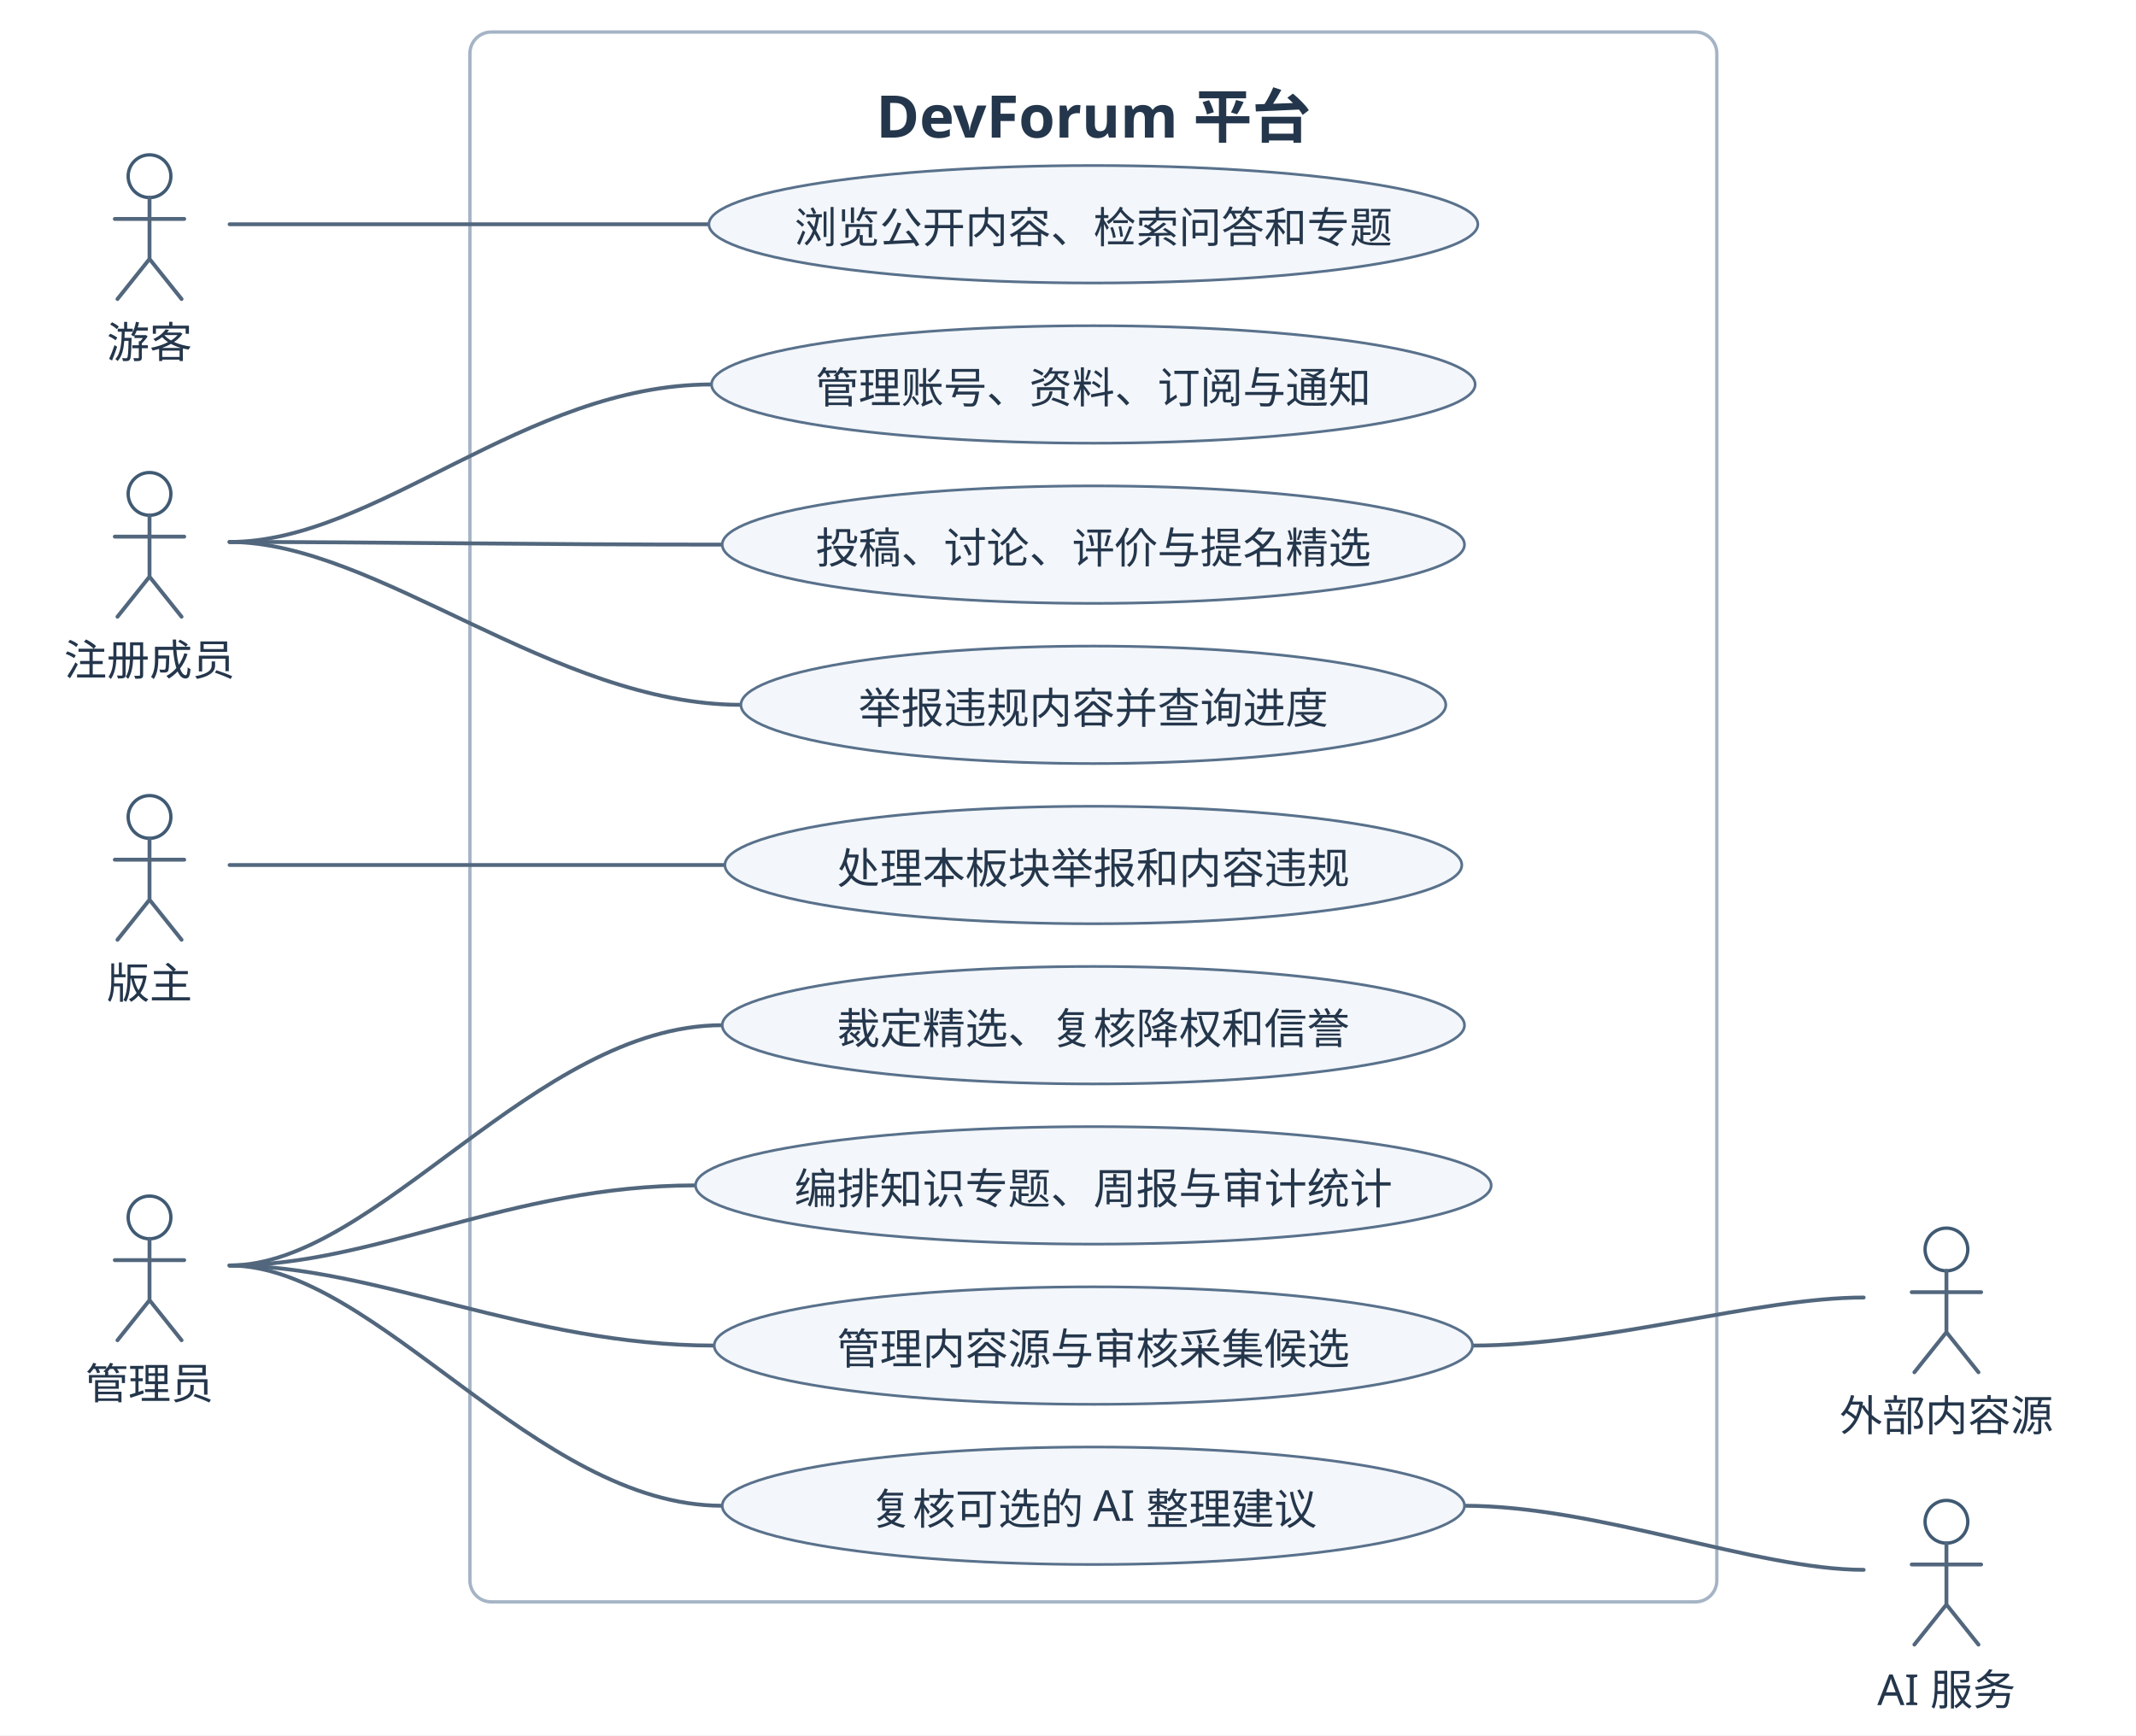
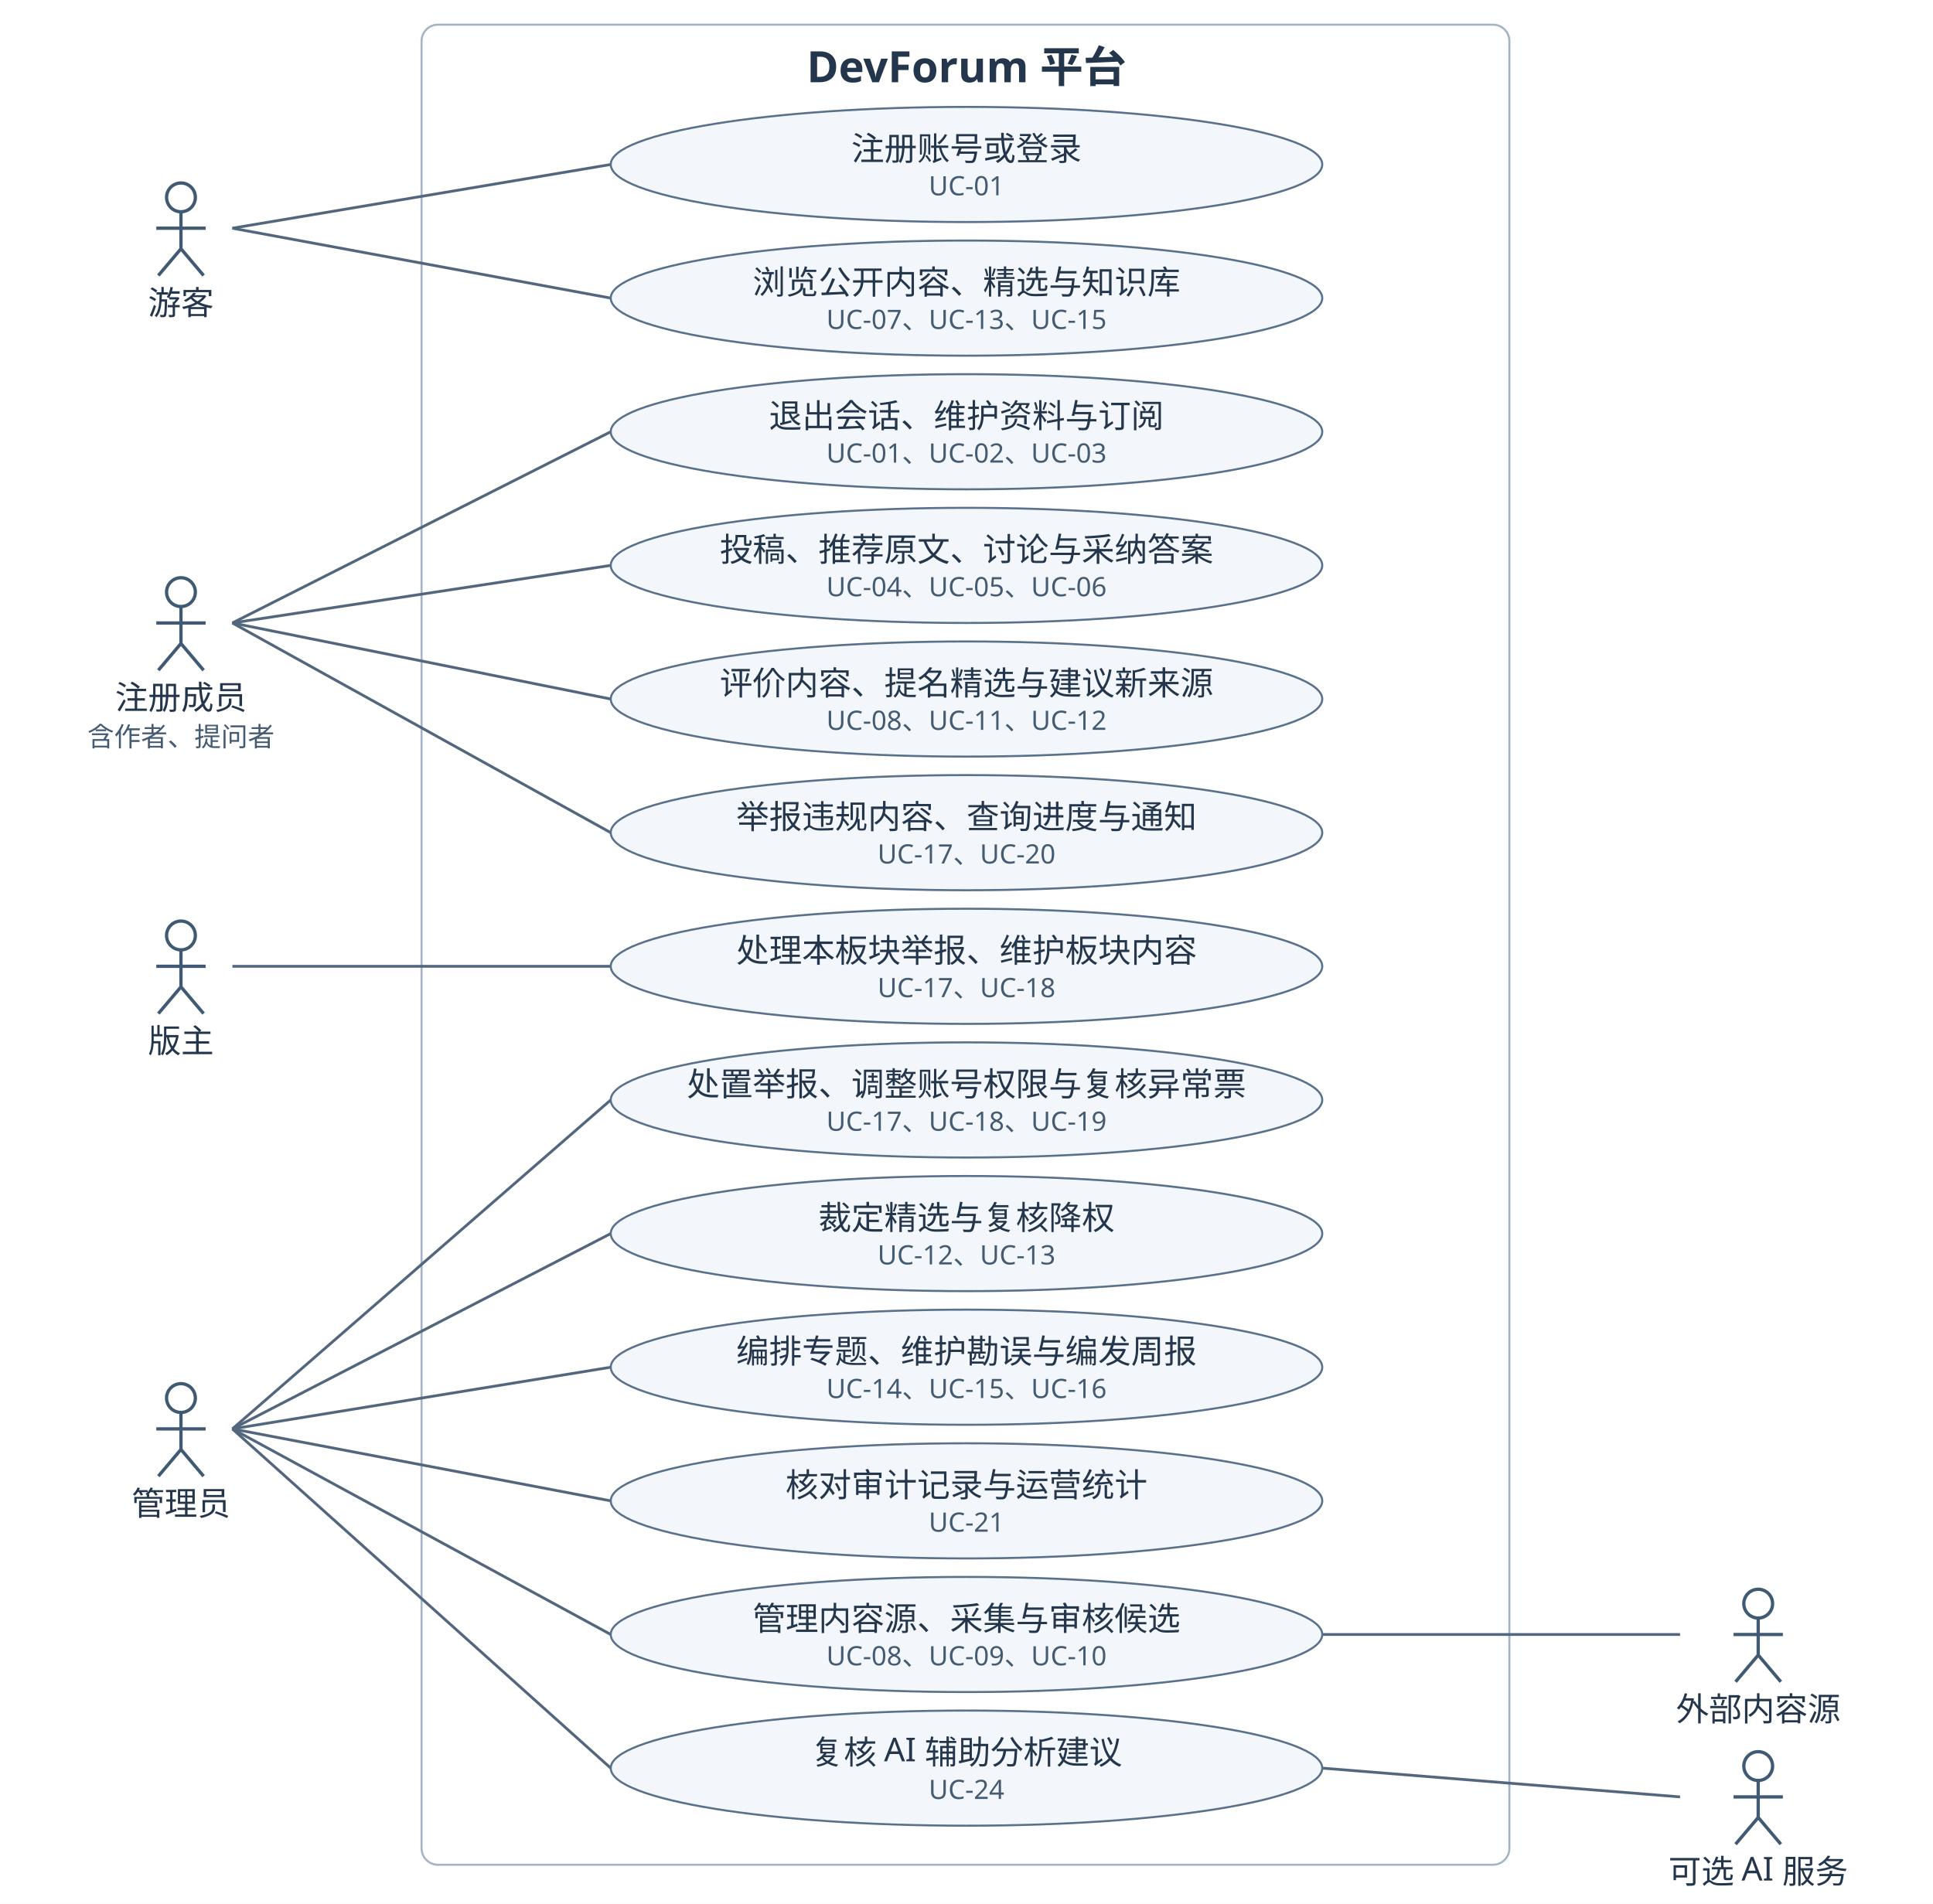
- <svg xmlns="http://www.w3.org/2000/svg" width="800" height="650" viewBox="0 0 800 650" role="img" aria-labelledby="title desc">
+ <svg xmlns="http://www.w3.org/2000/svg" width="940" height="926" viewBox="0 0 940 926" role="img" aria-labelledby="title desc">
  <defs>
-     <marker id="arrow" markerWidth="8" markerHeight="8" refX="8" refY="4" orient="auto" viewBox="0 0 8 8">
-       <path d="M0 0 8 4 0 8 2.4 4Z" fill="#52677D" />
-     </marker>
+     <g id="actor" stroke="#405A73" stroke-width="1.6" fill="white">
+       <circle cy="-15" r="7" />
+       <path d="M0 -8V10 M-12 0H12 M0 10L-11 23 M0 10L11 23" fill="none" />
+     </g>
  </defs>
-   <rect width="800" height="650" fill="#FFFFFF" />
-   <g font-family="Microsoft YaHei, Noto Sans SC, sans-serif">
-     <rect x="176" y="12" width="467" height="588" rx="8" fill="white" stroke="#A5B4C5" stroke-width="1.25" />
-     <text x="409.5" y="41" text-anchor="middle" dominant-baseline="central" font-size="22" font-weight="700" fill="#24364B">DevForum 平台</text>
-     <path d="M86 84 C141 84 195.5 84 265.5 84" fill="none" stroke="#52677D" stroke-width="1.45" stroke-linejoin="round" stroke-linecap="round" />
-     <path d="M86 203 C141 203 196.5 144 266.5 144" fill="none" stroke="#52677D" stroke-width="1.45" stroke-linejoin="round" stroke-linecap="round" />
-     <path d="M86 203 C141 203 200.5 204 270.5 204" fill="none" stroke="#52677D" stroke-width="1.45" stroke-linejoin="round" stroke-linecap="round" />
-     <path d="M86 203 C141 203 207.5 264 277.5 264" fill="none" stroke="#52677D" stroke-width="1.45" stroke-linejoin="round" stroke-linecap="round" />
-     <path d="M86 324 C141 324 201.5 324 271.5 324" fill="none" stroke="#52677D" stroke-width="1.45" stroke-linejoin="round" stroke-linecap="round" />
-     <path d="M86 474 C141 474 200.5 384 270.5 384" fill="none" stroke="#52677D" stroke-width="1.45" stroke-linejoin="round" stroke-linecap="round" />
-     <path d="M86 474 C141 474 190.5 444 260.5 444" fill="none" stroke="#52677D" stroke-width="1.45" stroke-linejoin="round" stroke-linecap="round" />
-     <path d="M86 474 C141 474 197.5 504 267.5 504" fill="none" stroke="#52677D" stroke-width="1.45" stroke-linejoin="round" stroke-linecap="round" />
-     <path d="M86 474 C141 474 200.5 564 270.5 564" fill="none" stroke="#52677D" stroke-width="1.45" stroke-linejoin="round" stroke-linecap="round" />
-     <path d="M551.5 504 C601.5 504 658 486 698 486" fill="none" stroke="#52677D" stroke-width="1.45" stroke-linejoin="round" stroke-linecap="round" />
-     <path d="M548.5 564 C598.5 564 658 588 698 588" fill="none" stroke="#52677D" stroke-width="1.45" stroke-linejoin="round" stroke-linecap="round" />
-     <ellipse cx="409.5" cy="84" rx="144" ry="22" fill="#F3F6FA" stroke="#59718B" />
-     <text x="409.5" y="84" text-anchor="middle" dominant-baseline="central" font-size="16" font-weight="400" fill="#24364B">浏览公开内容、检索问答和专题</text>
-     <ellipse cx="409.5" cy="144" rx="143" ry="22" fill="#F3F6FA" stroke="#59718B" />
-     <text x="409.5" y="144" text-anchor="middle" dominant-baseline="central" font-size="16" font-weight="400" fill="#24364B">管理账号、资料、订阅与通知</text>
-     <ellipse cx="409.5" cy="204" rx="139" ry="22" fill="#F3F6FA" stroke="#59718B" />
-     <text x="409.5" y="204" text-anchor="middle" dominant-baseline="central" font-size="16" font-weight="400" fill="#24364B">投稿、讨论、评价与提名精选</text>
-     <ellipse cx="409.5" cy="264" rx="132" ry="22" fill="#F3F6FA" stroke="#59718B" />
-     <text x="409.5" y="264" text-anchor="middle" dominant-baseline="central" font-size="16" font-weight="400" fill="#24364B">举报违规内容并查询进度</text>
-     <ellipse cx="409.5" cy="324" rx="138" ry="22" fill="#F3F6FA" stroke="#59718B" />
-     <text x="409.5" y="324" text-anchor="middle" dominant-baseline="central" font-size="16" font-weight="400" fill="#24364B">处理本板块举报和内容违规</text>
-     <ellipse cx="409.5" cy="384" rx="139" ry="22" fill="#F3F6FA" stroke="#59718B" />
-     <text x="409.5" y="384" text-anchor="middle" dominant-baseline="central" font-size="16" font-weight="400" fill="#24364B">裁定精选、复核降权和信誉</text>
-     <ellipse cx="409.5" cy="444" rx="149" ry="22" fill="#F3F6FA" stroke="#59718B" />
-     <text x="409.5" y="444" text-anchor="middle" dominant-baseline="central" font-size="16" font-weight="400" fill="#24364B">编排知识专题、周报与审计统计</text>
-     <ellipse cx="409.5" cy="504" rx="142" ry="22" fill="#F3F6FA" stroke="#59718B" />
-     <text x="409.5" y="504" text-anchor="middle" dominant-baseline="central" font-size="16" font-weight="400" fill="#24364B">管理内容源与审核采集候选</text>
-     <ellipse cx="409.5" cy="564" rx="139" ry="22" fill="#F3F6FA" stroke="#59718B" />
-     <text x="409.5" y="564" text-anchor="middle" dominant-baseline="central" font-size="16" font-weight="400" fill="#24364B">复核可选的 AI 整理建议</text>
-     <circle cx="56" cy="66" r="8" fill="white" stroke="#405A73" stroke-width="1.25" />
-     <path d="M56 74v23m-13-15h26m-13 15-12 15m12-15 12 15" fill="none" stroke="#52677D" stroke-width="1.45" stroke-linejoin="round" stroke-linecap="round" />
-     <text x="56" y="127" text-anchor="middle" dominant-baseline="central" font-size="16" font-weight="400" fill="#24364B">游客</text>
-     <circle cx="56" cy="185" r="8" fill="white" stroke="#405A73" stroke-width="1.25" />
-     <path d="M56 193v23m-13-15h26m-13 15-12 15m12-15 12 15" fill="none" stroke="#52677D" stroke-width="1.45" stroke-linejoin="round" stroke-linecap="round" />
-     <text x="56" y="246" text-anchor="middle" dominant-baseline="central" font-size="16" font-weight="400" fill="#24364B">注册成员</text>
-     <circle cx="56" cy="306" r="8" fill="white" stroke="#405A73" stroke-width="1.25" />
-     <path d="M56 314v23m-13-15h26m-13 15-12 15m12-15 12 15" fill="none" stroke="#52677D" stroke-width="1.45" stroke-linejoin="round" stroke-linecap="round" />
-     <text x="56" y="367" text-anchor="middle" dominant-baseline="central" font-size="16" font-weight="400" fill="#24364B">版主</text>
-     <circle cx="56" cy="456" r="8" fill="white" stroke="#405A73" stroke-width="1.25" />
-     <path d="M56 464v23m-13-15h26m-13 15-12 15m12-15 12 15" fill="none" stroke="#52677D" stroke-width="1.45" stroke-linejoin="round" stroke-linecap="round" />
-     <text x="56" y="517" text-anchor="middle" dominant-baseline="central" font-size="16" font-weight="400" fill="#24364B">管理员</text>
-     <circle cx="729" cy="468" r="8" fill="white" stroke="#405A73" stroke-width="1.25" />
-     <path d="M729 476v23m-13-15h26m-13 15-12 15m12-15 12 15" fill="none" stroke="#52677D" stroke-width="1.45" stroke-linejoin="round" stroke-linecap="round" />
-     <text x="729" y="529" text-anchor="middle" dominant-baseline="central" font-size="16" font-weight="400" fill="#24364B">外部内容源</text>
-     <circle cx="729" cy="570" r="8" fill="white" stroke="#405A73" stroke-width="1.25" />
-     <path d="M729 578v23m-13-15h26m-13 15-12 15m12-15 12 15" fill="none" stroke="#52677D" stroke-width="1.45" stroke-linejoin="round" stroke-linecap="round" />
-     <text x="729" y="631" text-anchor="middle" dominant-baseline="central" font-size="16" font-weight="400" fill="#24364B">AI 服务</text>
+   <style>
+     text { font: 16px 'Microsoft YaHei', 'Noto Sans SC', sans-serif; fill: #24364b; text-anchor: middle }
+     text.ids { font-size: 13px; fill: #445b72 }
+     ellipse { fill: #f3f6fa; stroke: #59718b }
+     .link { fill: none; stroke: #52677d; stroke-width: 1.35 }
+   </style>
+   <rect width="940" height="926" fill="white" />
+   <rect x="205" y="12" width="529" height="895" rx="8" fill="white" stroke="#a5b4c5" />
+   <text x="470" y="40" style="font-size:21px;font-weight:bold">DevForum 平台</text>
+   <g>
+     <path class="link" d="M113 111 L297 80" />
+     <path class="link" d="M113 111 L297 145" />
+     <path class="link" d="M113 303 L297 210" />
+     <path class="link" d="M113 303 L297 275" />
+     <path class="link" d="M113 303 L297 340" />
+     <path class="link" d="M113 303 L297 405" />
+     <path class="link" d="M113 470 L297 470" />
+     <path class="link" d="M113 695 L297 535" />
+     <path class="link" d="M113 695 L297 600" />
+     <path class="link" d="M113 695 L297 665" />
+     <path class="link" d="M113 695 L297 730" />
+     <path class="link" d="M113 695 L297 795" />
+     <path class="link" d="M113 695 L297 860" />
+     <path class="link" d="M817 795 L643 795" />
+     <path class="link" d="M817 874 L643 860" />
+     <g transform="translate(470 80)">
+       <ellipse rx="173" ry="28" />
+       <text y="-2">注册账号或登录</text>
+       <text class="ids" y="15">UC-01</text>
+     </g>
+     <g transform="translate(470 145)">
+       <ellipse rx="173" ry="28" />
+       <text y="-2">浏览公开内容、精选与知识库</text>
+       <text class="ids" y="15">UC-07、UC-13、UC-15</text>
+     </g>
+     <g transform="translate(470 210)">
+       <ellipse rx="173" ry="28" />
+       <text y="-2">退出会话、维护资料与订阅</text>
+       <text class="ids" y="15">UC-01、UC-02、UC-03</text>
+     </g>
+     <g transform="translate(470 275)">
+       <ellipse rx="173" ry="28" />
+       <text y="-2">投稿、推荐原文、讨论与采纳答案</text>
+       <text class="ids" y="15">UC-04、UC-05、UC-06</text>
+     </g>
+     <g transform="translate(470 340)">
+       <ellipse rx="173" ry="28" />
+       <text y="-2">评价内容、提名精选与建议新来源</text>
+       <text class="ids" y="15">UC-08、UC-11、UC-12</text>
+     </g>
+     <g transform="translate(470 405)">
+       <ellipse rx="173" ry="28" />
+       <text y="-2">举报违规内容、查询进度与通知</text>
+       <text class="ids" y="15">UC-17、UC-20</text>
+     </g>
+     <g transform="translate(470 470)">
+       <ellipse rx="173" ry="28" />
+       <text y="-2">处理本板块举报、维护板块内容</text>
+       <text class="ids" y="15">UC-17、UC-18</text>
+     </g>
+     <g transform="translate(470 535)">
+       <ellipse rx="173" ry="28" />
+       <text y="-2">处置举报、调整账号权限与复核异常票</text>
+       <text class="ids" y="15">UC-17、UC-18、UC-19</text>
+     </g>
+     <g transform="translate(470 600)">
+       <ellipse rx="173" ry="28" />
+       <text y="-2">裁定精选与复核降权</text>
+       <text class="ids" y="15">UC-12、UC-13</text>
+     </g>
+     <g transform="translate(470 665)">
+       <ellipse rx="173" ry="28" />
+       <text y="-2">编排专题、维护勘误与编发周报</text>
+       <text class="ids" y="15">UC-14、UC-15、UC-16</text>
+     </g>
+     <g transform="translate(470 730)">
+       <ellipse rx="173" ry="28" />
+       <text y="-2">核对审计记录与运营统计</text>
+       <text class="ids" y="15">UC-21</text>
+     </g>
+     <g transform="translate(470 795)">
+       <ellipse rx="173" ry="28" />
+       <text y="-2">管理内容源、采集与审核候选</text>
+       <text class="ids" y="15">UC-08、UC-09、UC-10</text>
+     </g>
+     <g transform="translate(470 860)">
+       <ellipse rx="173" ry="28" />
+       <text y="-2">复核 AI 辅助分析建议</text>
+       <text class="ids" y="15">UC-24</text>
+     </g>
+     <g transform="translate(88 111)">
+       <use href="#actor" />
+       <text y="42">游客</text>
+     </g>
+     <g transform="translate(88 303)">
+       <use href="#actor" />
+       <text y="42">注册成员</text>
+       <text class="ids" y="60">含作者、提问者</text>
+     </g>
+     <g transform="translate(88 470)">
+       <use href="#actor" />
+       <text y="42">版主</text>
+     </g>
+     <g transform="translate(88 695)">
+       <use href="#actor" />
+       <text y="42">管理员</text>
+     </g>
+     <g transform="translate(855 795)">
+       <use href="#actor" />
+       <text y="42">外部内容源</text>
+     </g>
+     <g transform="translate(855 874)">
+       <use href="#actor" />
+       <text y="42">可选 AI 服务</text>
+     </g>
  </g>
</svg>
